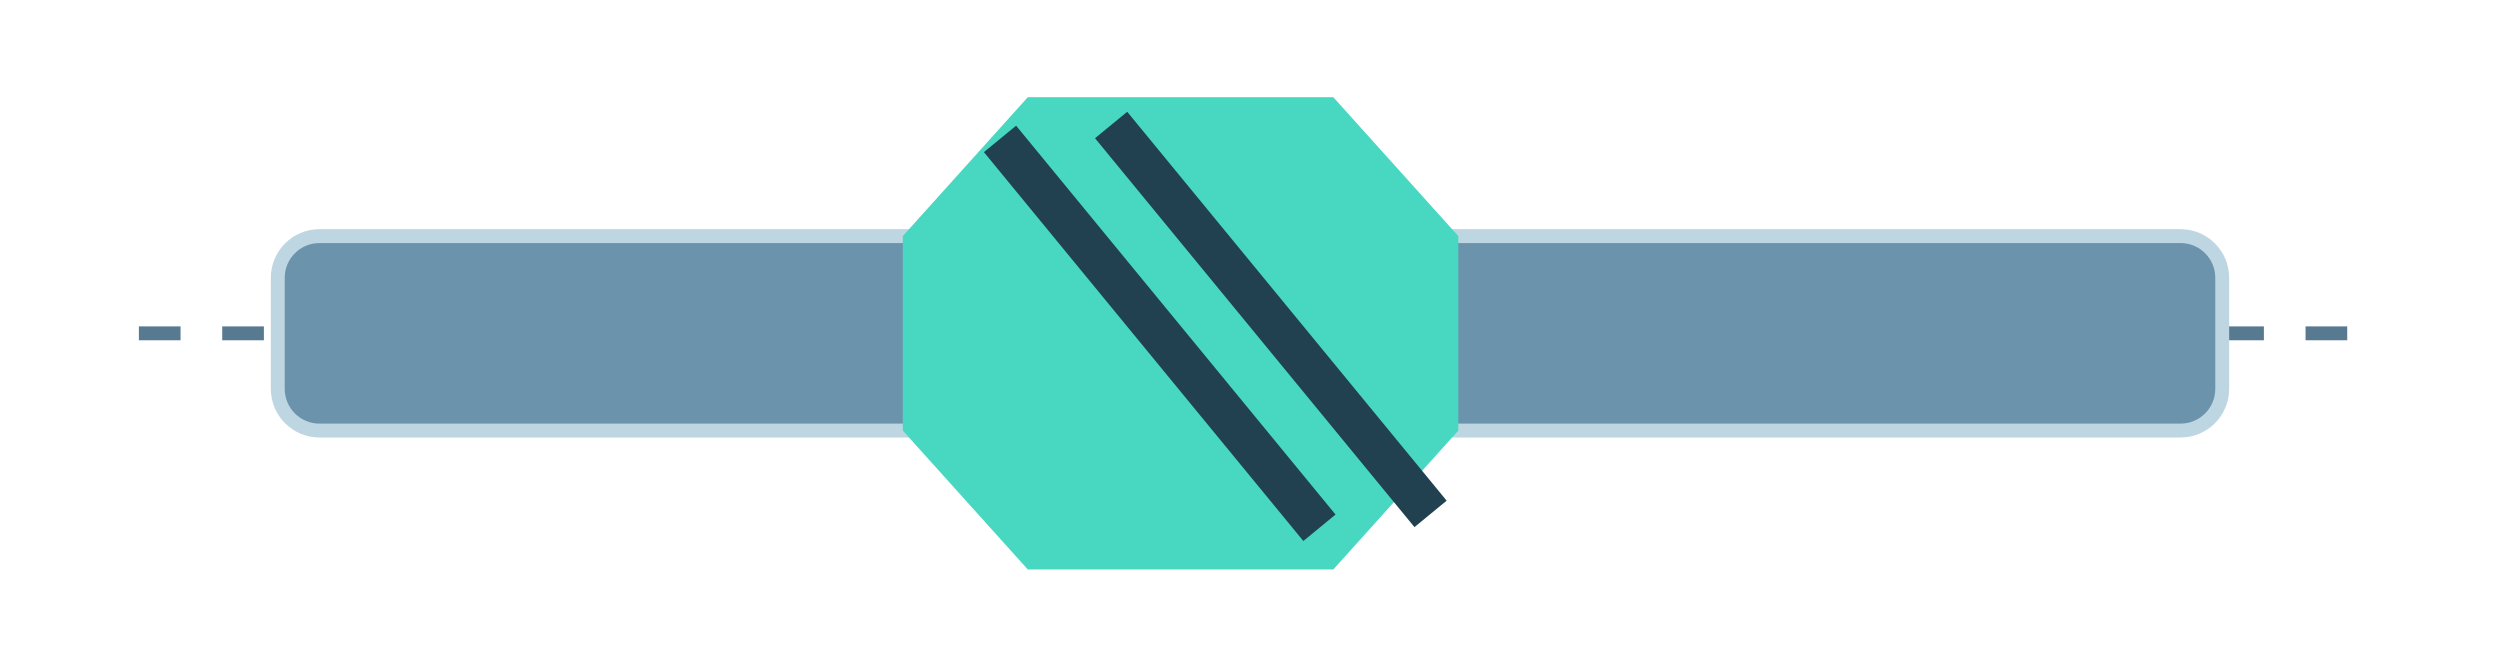
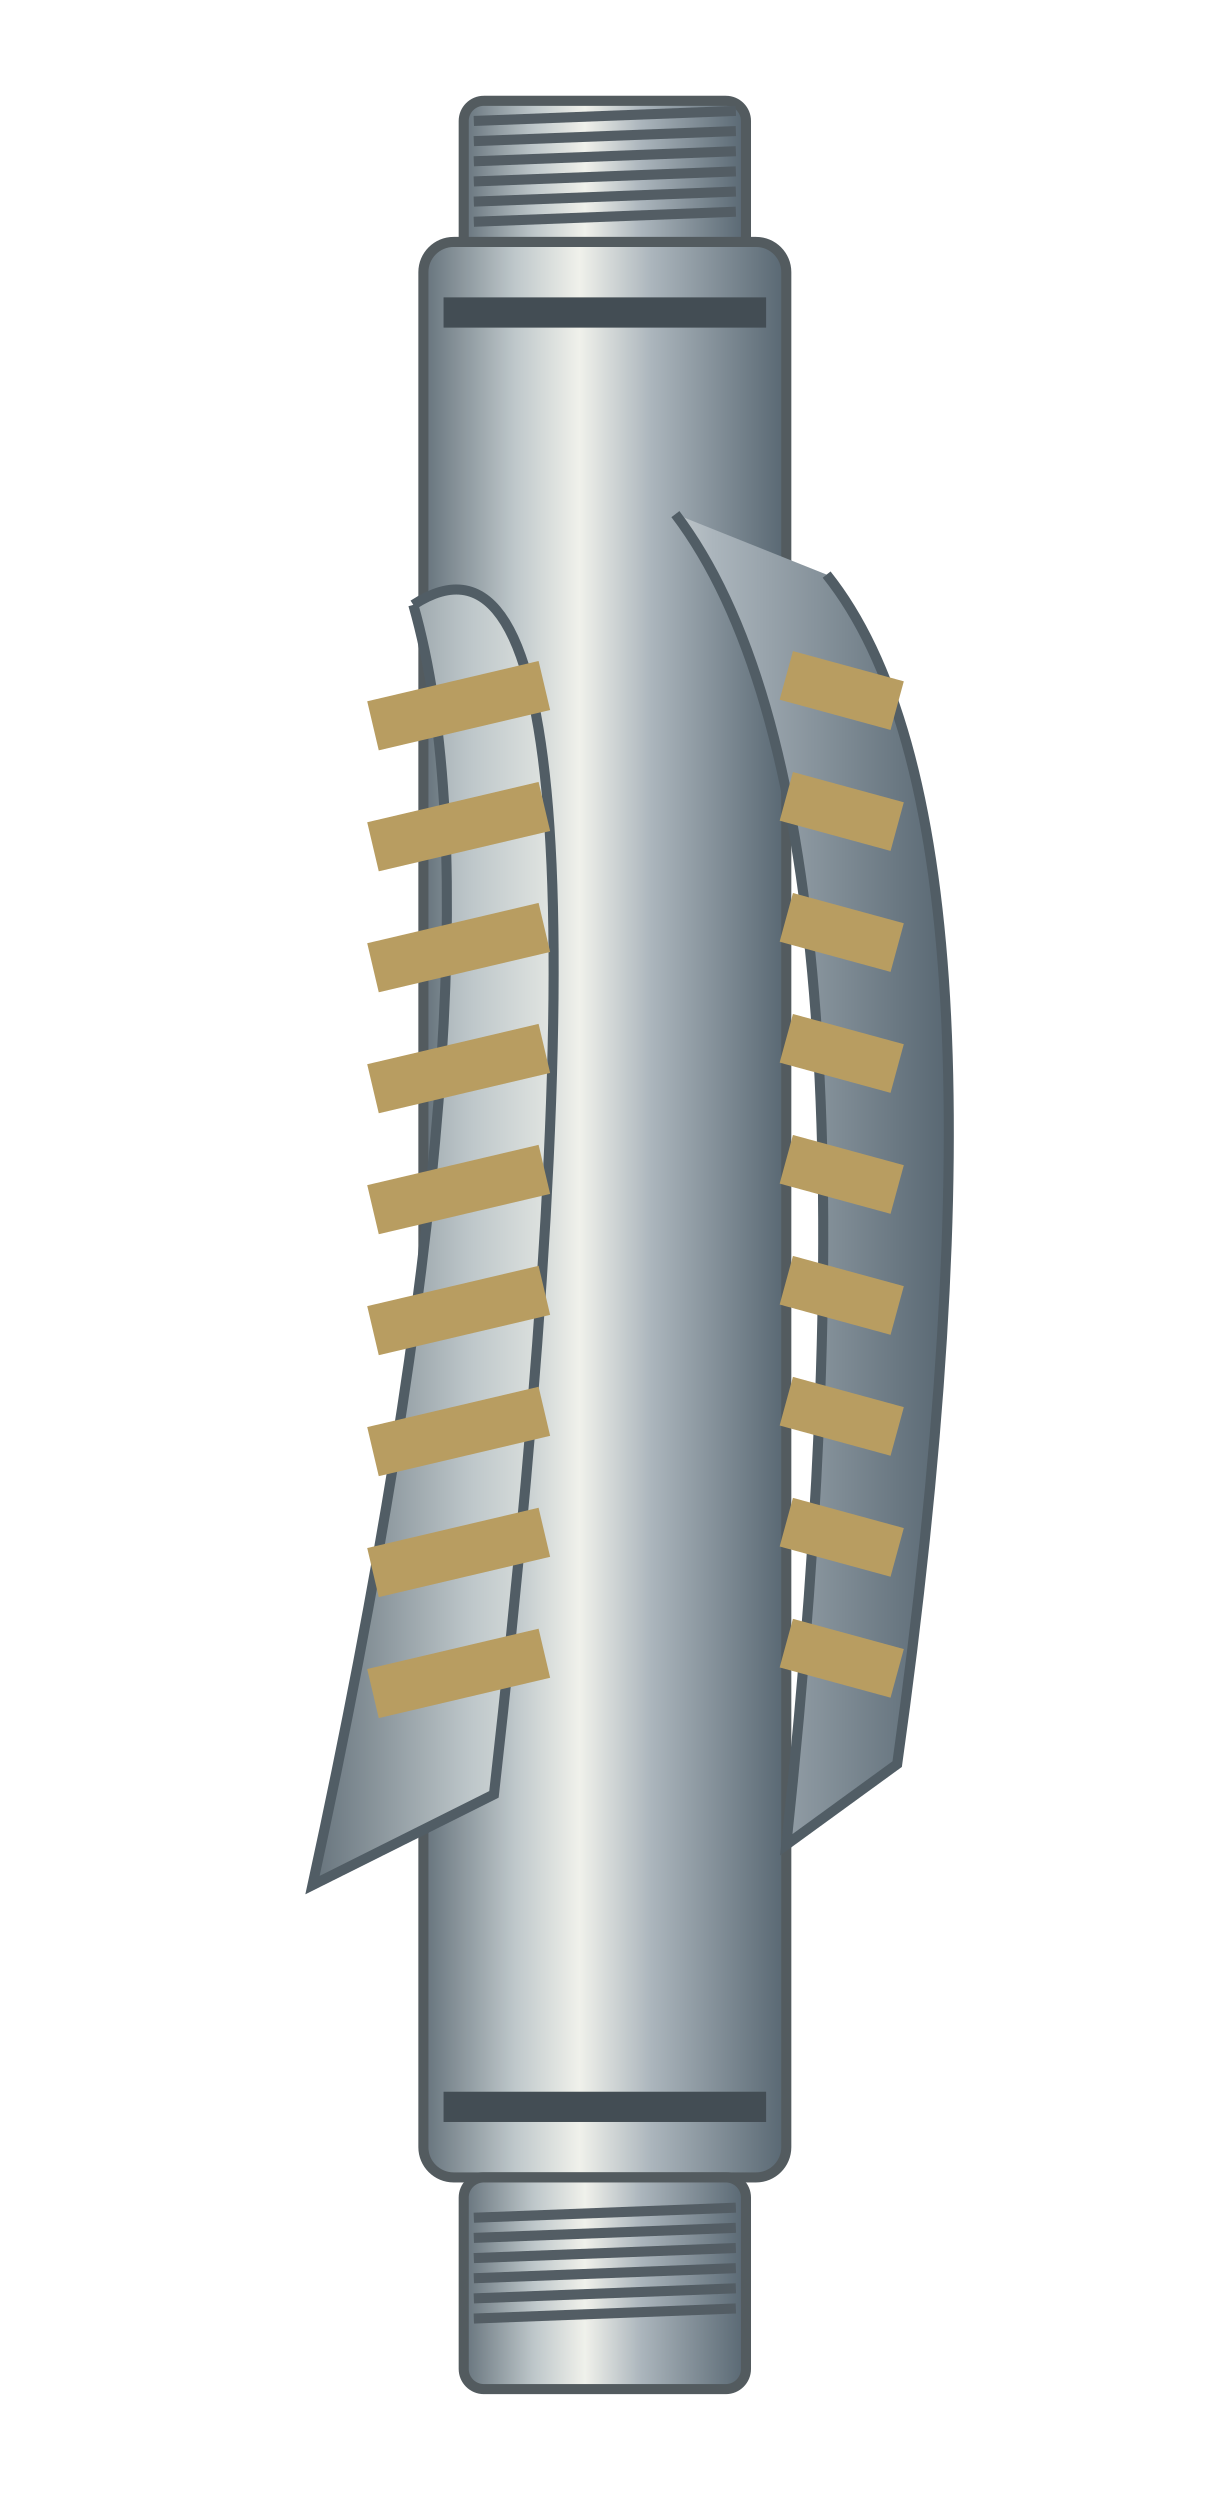
- <svg xmlns="http://www.w3.org/2000/svg" viewBox="0 0 180 48" role="img" aria-label="string-stabilizer schematic">
-   <path d="M10 24H170" stroke="#587a90" stroke-dasharray="3 3" />
-   <rect x="20" y="17" width="140" height="14" rx="3" fill="#6c93ac" stroke="#bed6e1" />
-   <path d="M65 17l9-10h22l9 10v14l-9 10H74l-9-10Z" fill="#48d7c1" />
-   <path d="M72 10l23 28m-15-29 23 28" stroke="#214150" stroke-width="3" />
+ <svg xmlns="http://www.w3.org/2000/svg" viewBox="0 0 120 248" role="img" aria-label="string-stabilizer technical illustration">
+   <defs>
+     <linearGradient id="asset-string-stabilizer-steel">
+       <stop stop-color="#66737c" />
+       <stop offset=".25" stop-color="#bec7ca" />
+       <stop offset=".43" stop-color="#f0f1eb" />
+       <stop offset=".63" stop-color="#abb5bc" />
+       <stop offset="1" stop-color="#586772" />
+     </linearGradient>
+   </defs>
+   <rect x="46" y="10" width="28" height="20" rx="2" fill="url(#asset-string-stabilizer-steel)" stroke="#535b5f" />
+   <path d="M47 12l26 -1" stroke="#535d64" />
+   <path d="M47 14l26 -1" stroke="#535d64" />
+   <path d="M47 16l26 -1" stroke="#535d64" />
+   <path d="M47 18l26 -1" stroke="#535d64" />
+   <path d="M47 20l26 -1" stroke="#535d64" />
+   <path d="M47 22l26 -1" stroke="#535d64" />
+   <rect x="42" y="24" width="36" height="192" rx="3" fill="url(#asset-string-stabilizer-steel)" stroke="#535b5f" />
+   <path d="M44 31H76M44 209H76" stroke="#434d54" stroke-width="3" />
+   <path d="M41 60q23-15 8 118l-18 9q20-92 10-127M67 51q22 29 11 132l11-8q13-93-7-118" fill="url(#asset-string-stabilizer-steel)" stroke="#515d65" />
+   <path d="M37 72l17-4M78 67l11 3" stroke="#b89d61" stroke-width="5" />
+   <path d="M37 84l17-4M78 79l11 3" stroke="#b89d61" stroke-width="5" />
+   <path d="M37 96l17-4M78 91l11 3" stroke="#b89d61" stroke-width="5" />
+   <path d="M37 108l17-4M78 103l11 3" stroke="#b89d61" stroke-width="5" />
+   <path d="M37 120l17-4M78 115l11 3" stroke="#b89d61" stroke-width="5" />
+   <path d="M37 132l17-4M78 127l11 3" stroke="#b89d61" stroke-width="5" />
+   <path d="M37 144l17-4M78 139l11 3" stroke="#b89d61" stroke-width="5" />
+   <path d="M37 156l17-4M78 151l11 3" stroke="#b89d61" stroke-width="5" />
+   <path d="M37 168l17-4M78 163l11 3" stroke="#b89d61" stroke-width="5" />
+   <rect x="46" y="216" width="28" height="21" rx="2" fill="url(#asset-string-stabilizer-steel)" stroke="#535b5f" />
+   <path d="M47 220l26 -1" stroke="#535d64" />
+   <path d="M47 222l26 -1" stroke="#535d64" />
+   <path d="M47 224l26 -1" stroke="#535d64" />
+   <path d="M47 226l26 -1" stroke="#535d64" />
+   <path d="M47 228l26 -1" stroke="#535d64" />
+   <path d="M47 230l26 -1" stroke="#535d64" />
</svg>
